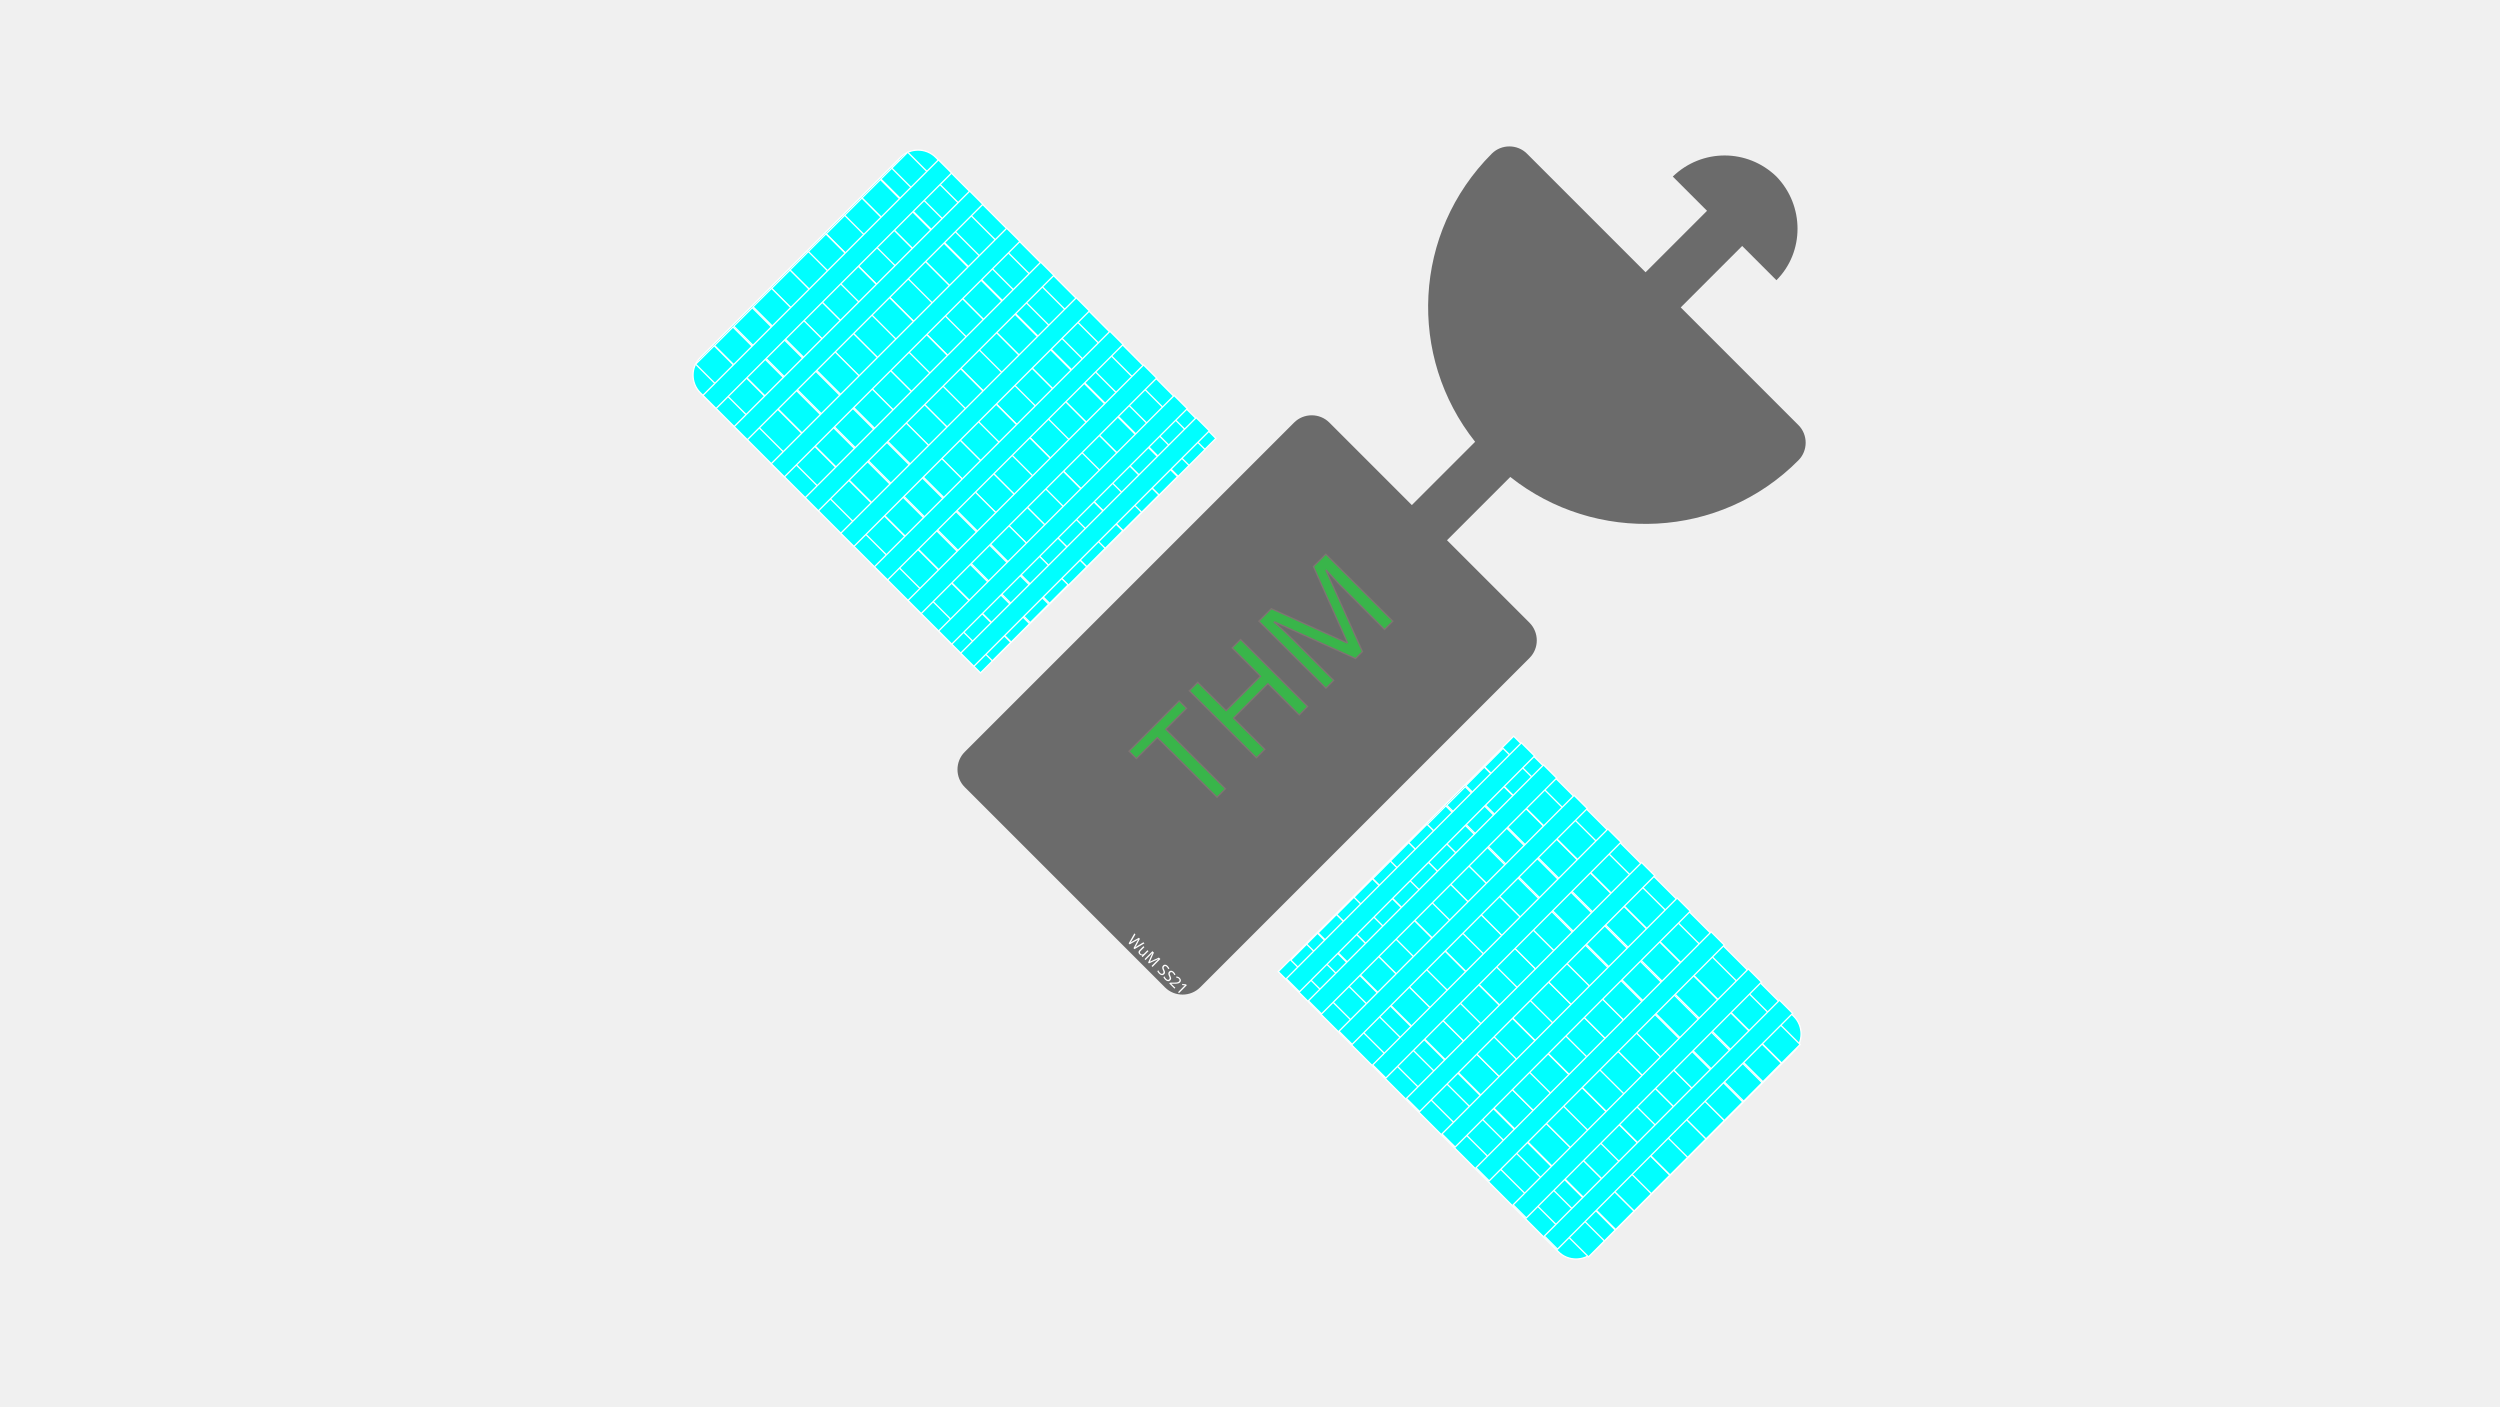
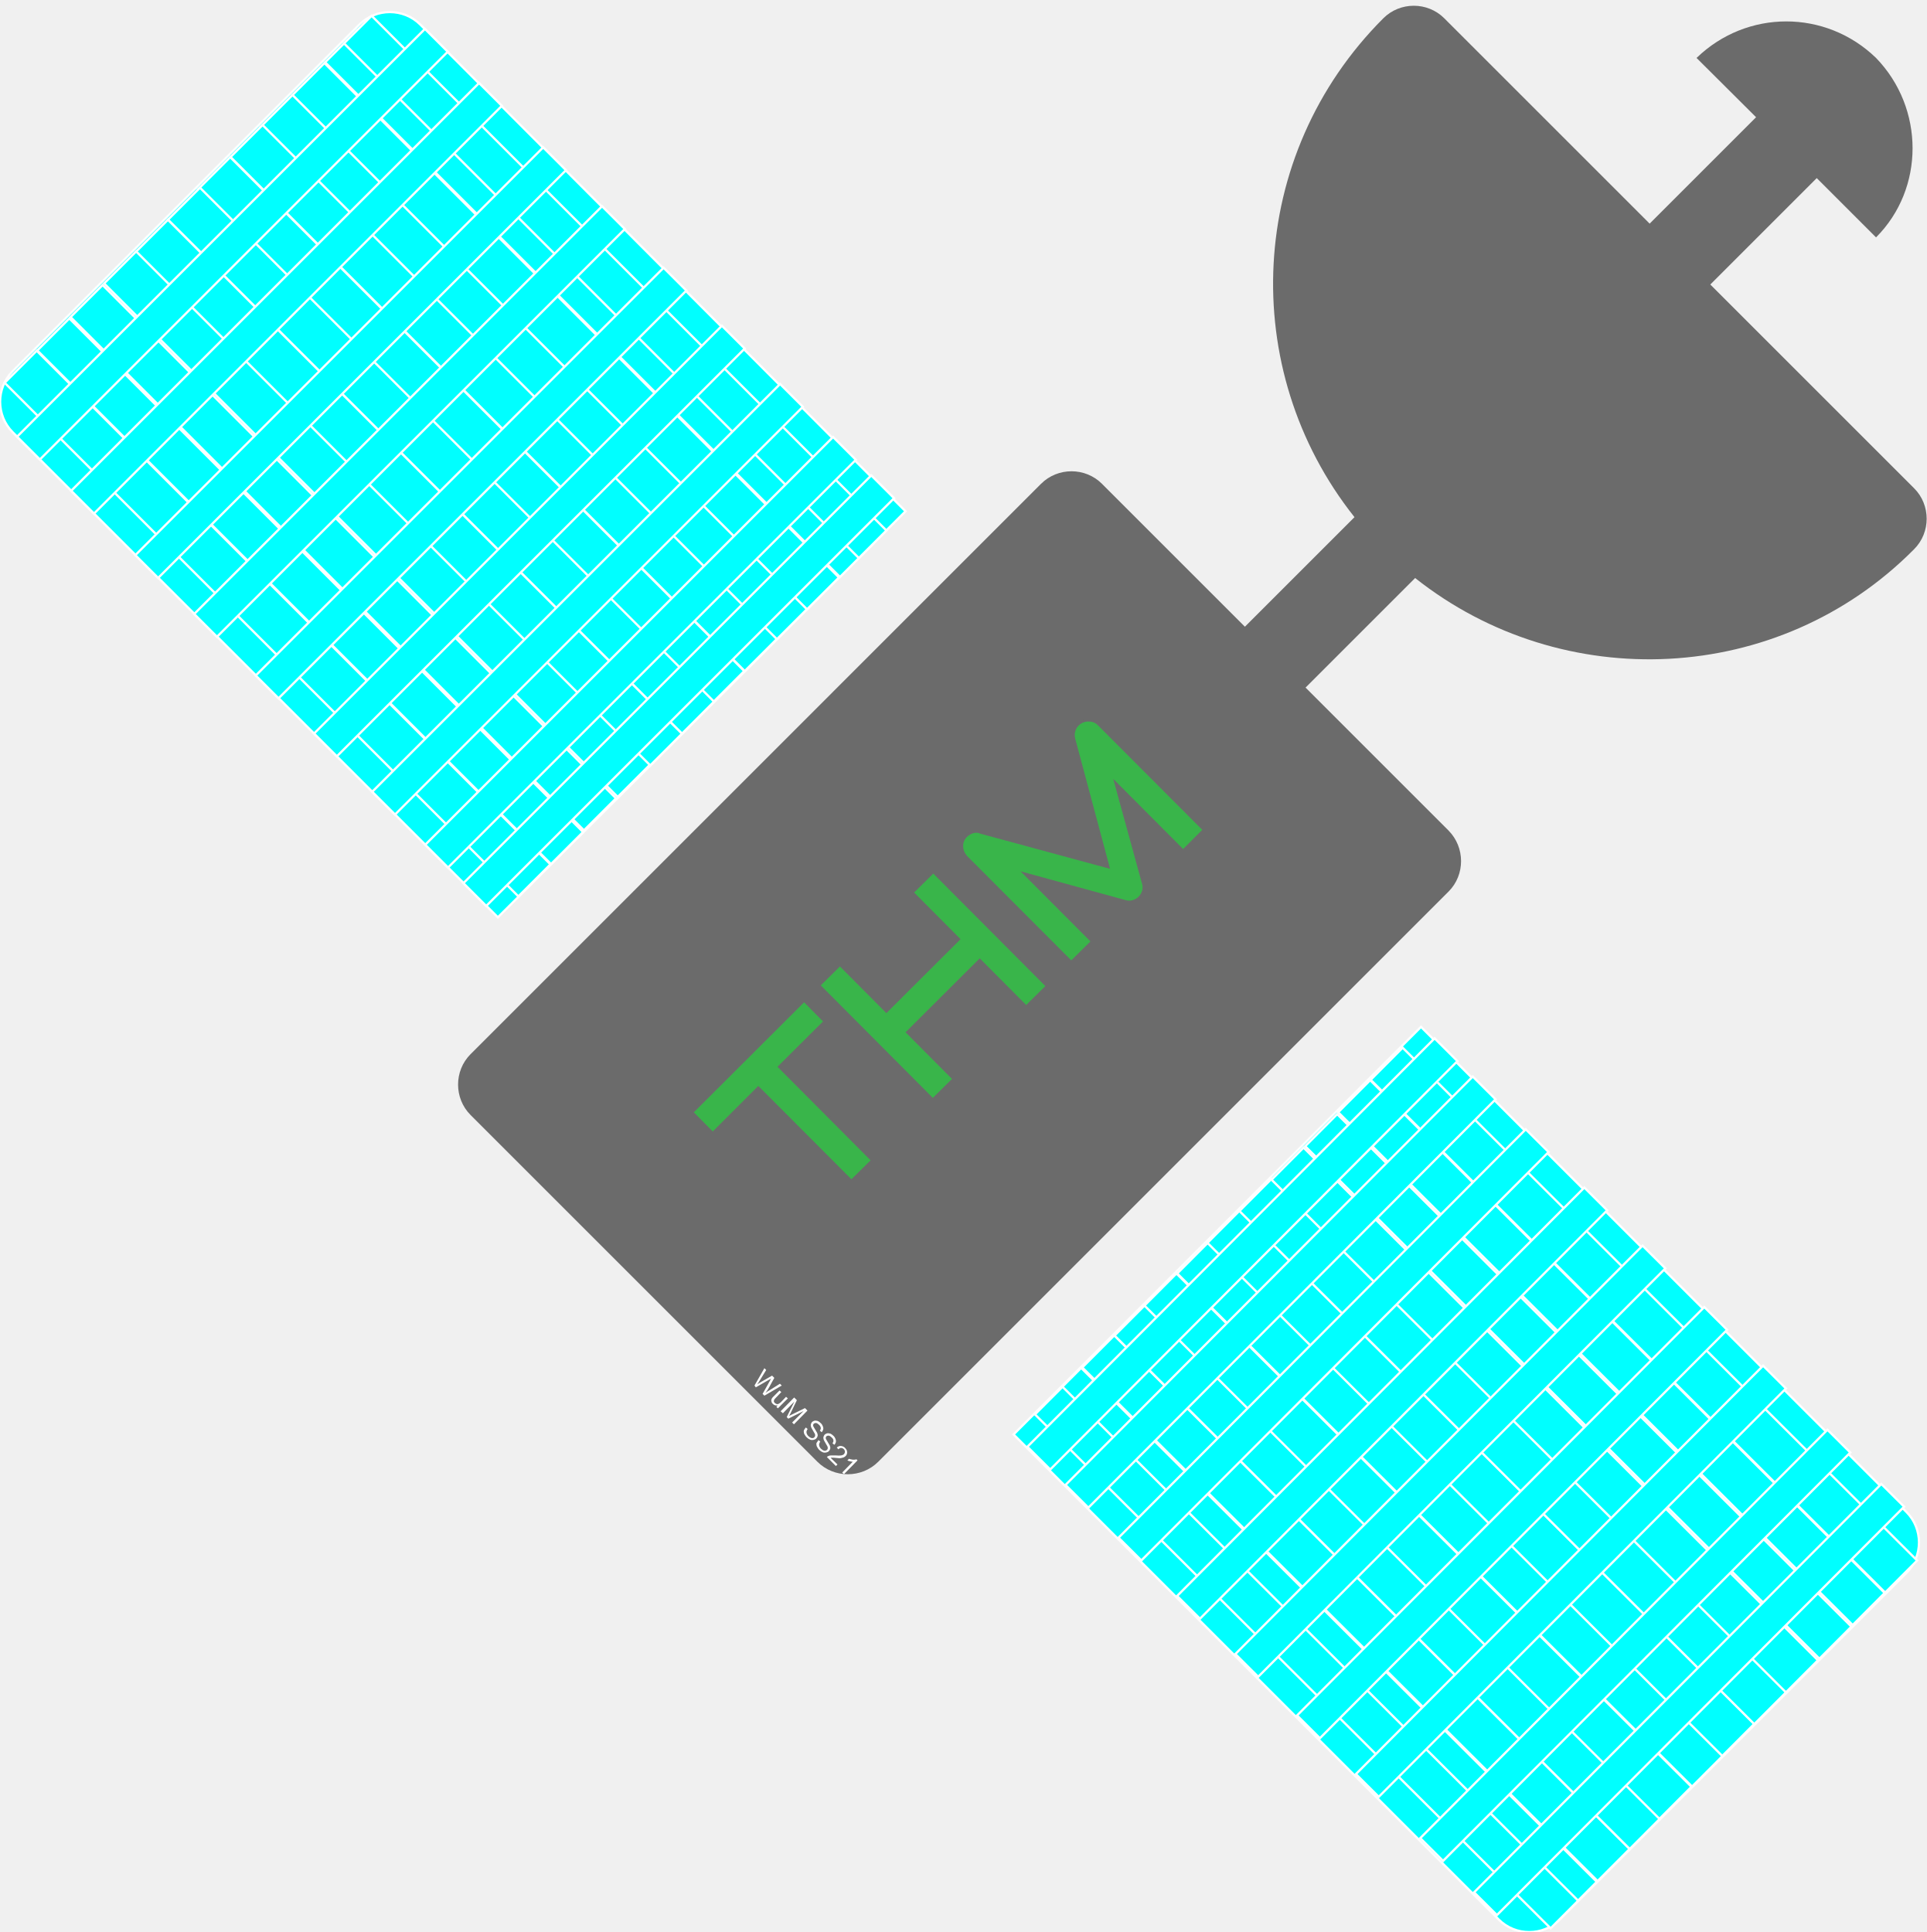
- <svg xmlns="http://www.w3.org/2000/svg" version="1.1" id="Ebene_1" x="0px" y="0px" viewBox="0 0 1920 1080" style="enable-background:new 0 0 1920 1080;" xml:space="preserve">
+ <svg xmlns="http://www.w3.org/2000/svg" version="1.1" id="Ebene_1" x="0px" y="0px" viewBox="0 0 854.5 857" style="enable-background:new 0 0 854.5 857;" xml:space="preserve">
  <style type="text/css">
	.st0{fill:#00FFFF;stroke:#FFFFFF;stroke-miterlimit:10;}
	.st1{fill:#6B6B6B;}
	.st2{fill:none;}
- 	.st3{fill:#39B54A;}
+ 	.st3{display:none;fill:#39B54A;enable-background:new    ;}
	.st4{font-family:'ArialMT';}
	.st5{font-size:102px;}
- 	.st6{fill:none;stroke:#7F7373;stroke-width:1;stroke-miterlimit:10;}
+ 	.st6{display:none;fill:none;stroke:#7F7373;stroke-width:1;stroke-miterlimit:10;enable-background:new    ;}
	.st7{font-size:72px;}
- 	.st8{fill:#FFFFFF;}
- 	.st9{font-family:'MyriadPro-Regular';}
- 	.st10{font-size:12px;}
+ 	.st8{fill:#00FFFF;stroke:#FFFFFF;stroke-width:1;stroke-miterlimit:10;}
+ 	.st9{enable-background:new    ;}
+ 	.st10{fill:#FFFFFF;}
+ 	.st11{fill:#39B54A;}
</style>
  <g id="Ebene_1_1_">
    <g>
-       <path class="st0" d="M933.8,336.7L718.6,120.8c-7.4-7.4-19.6-7.4-27,0L537.8,274.6c-7.4,7.4-7.4,19.6,0,27L753,516.8L933.8,336.7    L933.8,336.7z" />
-       <path class="st0" d="M1162.5,565.4L981.7,746.2l215.2,215.2c7.4,7.4,19.6,7.4,27,0l153.8-153.8c7.4-7.4,7.4-19.6,0-27    L1162.5,565.4z" />
-       <path class="st1" d="M1174.7,478.3l-63.4-63.4l48.6-48.6c65.4,51.9,161.2,47.9,221.3-12.8c7.4-7.4,7.4-19.6,0-27l-90.4-90.4    l47.2-47.2l26.3,26.3c21.6-21.6,21.6-57.3,0-79.6c-22.3-21.6-57.3-21.6-79.6,0l26.3,26.3l-47.2,47.2l-91.1-91.1    c-7.4-7.4-19.6-7.4-27,0c-60.7,60.7-64.8,155.8-12.8,221.3l-48.6,48.6l-63.4-63.4c-7.4-7.4-19.6-7.4-27,0l-253,253    c-7.4,7.4-7.4,19.6,0,27l153.8,153.8c7.4,7.4,19.6,7.4,27,0l253-253C1182.1,497.9,1182.1,485.8,1174.7,478.3z" />
+       <path class="st0" d="M401.6,226.8L186.4,10.9c-7.4-7.4-19.6-7.4-27,0L5.6,164.7c-7.4,7.4-7.4,19.6,0,27l215.2,215.2L401.6,226.8    L401.6,226.8z" />
+       <path class="st0" d="M630.2,455.5L449.5,636.3l215.2,215.2c7.4,7.4,19.6,7.4,27,0l153.8-153.8c7.4-7.4,7.4-19.6,0-27L630.2,455.5z    " />
+       <path class="st1" d="M642.4,368.4L579,305l48.6-48.6c65.4,51.9,161.2,47.9,221.3-12.8c7.4-7.4,7.4-19.6,0-27l-90.4-90.4L805.7,79    l26.3,26.3c21.6-21.6,21.6-57.3,0-79.6c-22.3-21.6-57.3-21.6-79.6,0L778.8,52l-47.2,47.2L640.5,8.1c-7.4-7.4-19.6-7.4-27,0    c-60.7,60.7-64.8,155.8-12.8,221.3L552.1,278l-63.4-63.4c-7.4-7.4-19.6-7.4-27,0l-253,253c-7.4,7.4-7.4,19.6,0,27l153.8,153.8    c7.4,7.4,19.6,7.4,27,0l253-253C649.8,388,649.8,375.9,642.4,368.4z" />
    </g>
-     <rect x="884" y="413.6" transform="matrix(0.7067 -0.7075 0.7075 0.7067 -50.803 911.0903)" class="st2" width="379" height="206.4" />
-     <text transform="matrix(0.7067 -0.7075 0.7075 0.7067 917.8509 629.111)" class="st3 st4 st5">THM</text>
-     <text transform="matrix(0.7067 -0.7075 0.7075 0.7067 917.8509 629.111)" class="st6 st4 st5">THM</text>
-     <text transform="matrix(0.7067 -0.7075 0.7075 0.7067 1058.626 488.1769)" class="st4 st7"> </text>
+     <rect x="351.7" y="303.7" transform="matrix(0.7067 -0.7075 0.7075 0.7067 -129.1306 502.2538)" class="st2" width="379" height="206.4" />
+     <text transform="matrix(0.7067 -0.7075 0.7075 0.7067 385.6008 519.1979)" class="st3 st4 st5">THM</text>
+     <text transform="matrix(0.7067 -0.7075 0.7075 0.7067 385.6008 519.1979)" class="st6 st4 st5">THM</text>
+     <text transform="matrix(0.7067 -0.7075 0.7075 0.7067 526.3755 378.2638)" class="st4 st7"> </text>
  </g>
  <g id="Ebene_2_1_">
-     <rect x="636.3" y="234.5" transform="matrix(0.7071 0.7071 -0.7071 0.7071 406.5971 -492.4492)" class="st0" width="322.9" height="20.1" />
-     <rect x="643.7" y="228.5" transform="matrix(0.7071 0.7071 -0.7071 0.7071 403.541 -499.8272)" class="st0" width="322.9" height="17.3" />
-     <rect x="621.8" y="249" transform="matrix(0.7071 0.7071 -0.7071 0.7071 412.5611 -477.8765)" class="st0" width="322.7" height="20.1" />
-     <rect x="607.6" y="263.2" transform="matrix(0.7071 0.7071 -0.7071 0.7071 418.4287 -463.6714)" class="st0" width="322.6" height="20.1" />
-     <rect x="594.4" y="276.4" transform="matrix(0.7071 0.7071 -0.7071 0.7071 423.8636 -450.3952)" class="st0" width="322.5" height="20.1" />
-     <rect x="580" y="290.7" transform="matrix(0.7071 0.7071 -0.7071 0.7071 429.7632 -436.0294)" class="st0" width="322.4" height="20.1" />
-     <rect x="566.5" y="304.2" transform="matrix(0.7071 0.7071 -0.7071 0.7071 435.3677 -422.499)" class="st0" width="322.4" height="20.1" />
-     <rect x="552.4" y="318.4" transform="matrix(0.7071 0.7071 -0.7071 0.7071 441.2172 -408.3772)" class="st0" width="322.4" height="20.1" />
-     <rect x="538.3" y="332.4" transform="matrix(0.7071 0.7071 -0.7071 0.7071 446.9652 -394.2542)" class="st0" width="322.1" height="20.1" />
-     <rect x="523.5" y="347.2" transform="matrix(0.7071 0.7071 -0.7071 0.7071 453.0809 -379.3667)" class="st0" width="322" height="20.1" />
-     <rect x="508.6" y="362.1" transform="matrix(0.7071 0.7071 -0.7071 0.7071 459.327 -364.5331)" class="st0" width="322.2" height="20.1" />
-     <rect x="494.2" y="376.5" transform="matrix(0.7071 0.7071 -0.7071 0.7071 465.2701 -350.1853)" class="st0" width="322.2" height="20.1" />
-     <rect x="507.5" y="211.1" transform="matrix(0.7071 -0.7071 0.7071 0.7071 31.7228 513.2213)" class="st0" width="255.8" height="14.3" />
-     <rect x="531.5" y="235.1" transform="matrix(0.7071 -0.7071 0.7071 0.7071 21.7817 537.2213)" class="st0" width="255.8" height="14.3" />
-     <rect x="559.9" y="263.6" transform="matrix(0.7071 -0.7071 0.7071 0.7071 10.0036 565.6561)" class="st0" width="255.8" height="14.3" />
-     <rect x="586" y="289.7" transform="matrix(0.7071 -0.7071 0.7071 0.7071 -0.8037 591.7473)" class="st0" width="255.8" height="14.3" />
-     <rect x="613.3" y="317" transform="matrix(0.7071 -0.7071 0.7071 0.7071 -12.1181 619.0626)" class="st0" width="255.8" height="14.3" />
-     <rect x="639.2" y="342.8" transform="matrix(0.7071 -0.7071 0.7071 0.7071 -22.8156 644.8887)" class="st0" width="255.8" height="14.3" />
-     <rect x="665" y="368.6" transform="matrix(0.7071 -0.7071 0.7071 0.7071 -33.5131 670.7148)" class="st0" width="255.8" height="14.3" />
-     <rect x="688.5" y="392.1" transform="matrix(0.7071 -0.7071 0.7071 0.7071 -43.2381 694.1931)" class="st0" width="255.8" height="14.3" />
-     <rect x="705.4" y="409.1" transform="matrix(0.7071 -0.7071 0.7071 0.7071 -50.2617 711.1496)" class="st0" width="255.8" height="14.3" />
+     <rect x="255.4" y="-26.8" transform="matrix(0.7071 -0.7071 0.7071 0.7071 -17.455 227.1688)" class="st8" width="20.1" height="322.9" />
+     <rect x="264.2" y="-34.2" transform="matrix(0.7071 -0.7071 0.7071 0.7071 -10.0679 230.2286)" class="st8" width="17.3" height="322.9" />
+     <rect x="240.8" y="-12.2" transform="matrix(0.7071 -0.7071 0.7071 0.7071 -31.9798 221.0858)" class="st8" width="20.1" height="322.7" />
+     <rect x="226.6" y="2" transform="matrix(0.7071 -0.7071 0.7071 0.7071 -46.132 215.1606)" class="st8" width="20.1" height="322.6" />
+     <rect x="213.3" y="15.3" transform="matrix(0.7071 -0.7071 0.7071 0.7071 -59.4061 209.654)" class="st8" width="20.1" height="322.5" />
+     <rect x="198.9" y="29.6" transform="matrix(0.7071 -0.7071 0.7071 0.7071 -73.6917 203.6291)" class="st8" width="20.1" height="322.4" />
+     <rect x="185.5" y="43.2" transform="matrix(0.7071 -0.7071 0.7071 0.7071 -87.2387 198.1005)" class="st8" width="20.1" height="322.4" />
+     <rect x="171.3" y="57.4" transform="matrix(0.7071 -0.7071 0.7071 0.7071 -101.4515 192.2377)" class="st8" width="20.1" height="322.4" />
+     <rect x="157.1" y="71.5" transform="matrix(0.7071 -0.7071 0.7071 0.7071 -115.4615 186.2728)" class="st8" width="20.1" height="322.1" />
+     <rect x="142.2" y="86.4" transform="matrix(0.7071 -0.7071 0.7071 0.7071 -130.3477 180.1062)" class="st8" width="20.1" height="322" />
+     <rect x="127.5" y="101.2" transform="matrix(0.7071 -0.7071 0.7071 0.7071 -145.168 174.0513)" class="st8" width="20.1" height="322.2" />
+     <rect x="113" y="115.5" transform="matrix(0.7071 -0.7071 0.7071 0.7071 -159.5082 168.0286)" class="st8" width="20.1" height="322.2" />
+     <rect x="-24.8" y="101.2" transform="matrix(0.7071 -0.7071 0.7071 0.7071 -46.4448 104.6094)" class="st8" width="255.8" height="14.3" />
+     <rect x="-0.8" y="125.2" transform="matrix(0.7071 -0.7071 0.7071 0.7071 -56.3859 128.6091)" class="st8" width="255.8" height="14.3" />
+     <rect x="27.6" y="153.7" transform="matrix(0.7071 -0.7071 0.7071 0.7071 -68.1751 157.0882)" class="st8" width="255.8" height="14.3" />
+     <rect x="53.7" y="179.8" transform="matrix(0.7071 -0.7071 0.7071 0.7071 -78.9839 183.193)" class="st8" width="255.8" height="14.3" />
+     <rect x="81" y="207.1" transform="matrix(0.7071 -0.7071 0.7071 0.7071 -90.2955 210.4836)" class="st8" width="255.8" height="14.3" />
+     <rect x="106.9" y="232.8" transform="matrix(0.7071 -0.7071 0.7071 0.7071 -100.9178 236.3558)" class="st8" width="255.8" height="14.3" />
+     <rect x="132.7" y="258.7" transform="matrix(0.7071 -0.7071 0.7071 0.7071 -111.6815 262.1109)" class="st8" width="255.8" height="14.3" />
+     <rect x="156.2" y="282.2" transform="matrix(0.7071 -0.7071 0.7071 0.7071 -121.4103 285.6232)" class="st8" width="255.8" height="14.3" />
+     <rect x="173.1" y="299.2" transform="matrix(0.7071 -0.7071 0.7071 0.7071 -128.4413 302.5899)" class="st8" width="255.8" height="14.3" />
  </g>
  <g id="Ebene_2_2_">
-     <rect x="957.6" y="827.7" transform="matrix(-0.7082 -0.706 0.706 -0.7082 1320.146 2221.131)" class="st0" width="322.9" height="20.1" />
-     <rect x="950.2" y="836.5" transform="matrix(-0.7082 -0.706 0.706 -0.7082 1302.346 2228.554)" class="st0" width="322.9" height="17.3" />
-     <rect x="972.3" y="813.2" transform="matrix(-0.7082 -0.706 0.706 -0.7082 1355.304 2206.643)" class="st0" width="322.7" height="20.1" />
-     <rect x="986.5" y="799" transform="matrix(-0.7082 -0.706 0.706 -0.7082 1389.576 2192.389)" class="st0" width="322.6" height="20.1" />
-     <rect x="999.9" y="785.8" transform="matrix(-0.7082 -0.706 0.706 -0.7082 1421.606 2179.186)" class="st0" width="322.5" height="20.1" />
-     <rect x="1014.3" y="771.5" transform="matrix(-0.7082 -0.706 0.706 -0.7082 1456.265 2164.855)" class="st0" width="322.4" height="20.1" />
-     <rect x="1027.8" y="757.9" transform="matrix(-0.7082 -0.706 0.706 -0.7082 1488.909 2151.241)" class="st0" width="322.4" height="20.1" />
-     <rect x="1041.9" y="743.8" transform="matrix(-0.7082 -0.706 0.706 -0.7082 1522.979 2137.032)" class="st0" width="322.4" height="20.1" />
-     <rect x="1056.2" y="729.8" transform="matrix(-0.7082 -0.706 0.706 -0.7082 1557.053 2123.068)" class="st0" width="322.1" height="20.1" />
-     <rect x="1071.1" y="714.9" transform="matrix(-0.7082 -0.706 0.706 -0.7082 1592.97 2108.212)" class="st0" width="322" height="20.1" />
-     <rect x="1085.8" y="699.9" transform="matrix(-0.7082 -0.706 0.706 -0.7082 1628.757 2093.041)" class="st0" width="322.2" height="20.1" />
-     <rect x="1100.1" y="685.6" transform="matrix(-0.7082 -0.706 0.706 -0.7082 1663.373 2078.604)" class="st0" width="322.2" height="20.1" />
-     <rect x="1153.6" y="856.6" transform="matrix(-0.706 0.7082 -0.7082 -0.706 2797.864 566.0034)" class="st0" width="255.8" height="14.3" />
-     <rect x="1129.5" y="832.6" transform="matrix(-0.706 0.7082 -0.7082 -0.706 2739.884 542.1514)" class="st0" width="255.8" height="14.3" />
-     <rect x="1101" y="804.3" transform="matrix(-0.706 0.7082 -0.7082 -0.706 2671.191 513.8921)" class="st0" width="255.8" height="14.3" />
-     <rect x="1074.9" y="778.2" transform="matrix(-0.706 0.7082 -0.7082 -0.706 2608.159 487.9618)" class="st0" width="255.8" height="14.3" />
-     <rect x="1047.5" y="750.9" transform="matrix(-0.706 0.7082 -0.7082 -0.706 2542.171 460.815)" class="st0" width="255.8" height="14.3" />
-     <rect x="1021.7" y="725.1" transform="matrix(-0.706 0.7082 -0.7082 -0.706 2479.78 435.1483)" class="st0" width="255.8" height="14.3" />
-     <rect x="995.8" y="699.4" transform="matrix(-0.706 0.7082 -0.7082 -0.706 2417.388 409.4815)" class="st0" width="255.8" height="14.3" />
-     <rect x="972.3" y="675.9" transform="matrix(-0.706 0.7082 -0.7082 -0.706 2360.669 386.1481)" class="st0" width="255.8" height="14.3" />
-     <rect x="955.3" y="659" transform="matrix(-0.706 0.7082 -0.7082 -0.706 2319.706 369.2962)" class="st0" width="255.8" height="14.3" />
+     <rect x="576.7" y="566.4" transform="matrix(0.706 -0.7082 0.7082 0.706 -342.9777 629.5471)" class="st8" width="20.1" height="322.9" />
+     <rect x="570.8" y="573.8" transform="matrix(0.706 -0.7082 0.7082 0.706 -350.3531 626.5351)" class="st8" width="17.3" height="322.9" />
+     <rect x="591.3" y="552" transform="matrix(0.706 -0.7082 0.7082 0.706 -328.3979 635.6276)" class="st8" width="20.1" height="322.7" />
+     <rect x="605.6" y="537.9" transform="matrix(0.706 -0.7082 0.7082 0.706 -314.1973 641.5497)" class="st8" width="20.1" height="322.6" />
+     <rect x="618.8" y="524.6" transform="matrix(0.706 -0.7082 0.7082 0.706 -300.8439 646.997)" class="st8" width="20.1" height="322.5" />
+     <rect x="633.3" y="510.4" transform="matrix(0.706 -0.7082 0.7082 0.706 -286.4834 653.0414)" class="st8" width="20.1" height="322.4" />
+     <rect x="646.7" y="496.8" transform="matrix(0.706 -0.7082 0.7082 0.706 -272.9112 658.5602)" class="st8" width="20.1" height="322.4" />
+     <rect x="660.9" y="482.7" transform="matrix(0.706 -0.7082 0.7082 0.706 -258.7604 664.4453)" class="st8" width="20.1" height="322.4" />
+     <rect x="675" y="468.8" transform="matrix(0.706 -0.7082 0.7082 0.706 -244.6269 670.3538)" class="st8" width="20.1" height="322.1" />
+     <rect x="689.9" y="454" transform="matrix(0.706 -0.7082 0.7082 0.706 -229.7479 676.507)" class="st8" width="20.1" height="322" />
+     <rect x="704.6" y="438.9" transform="matrix(0.706 -0.7082 0.7082 0.706 -214.8108 682.5129)" class="st8" width="20.1" height="322.2" />
+     <rect x="719" y="424.5" transform="matrix(0.706 -0.7082 0.7082 0.706 -200.3741 688.4765)" class="st8" width="20.1" height="322.2" />
+     <rect x="621.2" y="746.7" transform="matrix(0.706 -0.7082 0.7082 0.706 -313.6405 752.1732)" class="st8" width="255.8" height="14.3" />
+     <rect x="597.3" y="722.7" transform="matrix(0.706 -0.7082 0.7082 0.706 -303.6519 728.153)" class="st8" width="255.8" height="14.3" />
+     <rect x="568.8" y="694.3" transform="matrix(0.706 -0.7082 0.7082 0.706 -291.9496 699.6043)" class="st8" width="255.8" height="14.3" />
+     <rect x="542.7" y="668.3" transform="matrix(0.706 -0.7082 0.7082 0.706 -281.2057 673.4627)" class="st8" width="255.8" height="14.3" />
+     <rect x="515.3" y="641" transform="matrix(0.706 -0.7082 0.7082 0.706 -269.9026 646.0892)" class="st8" width="255.8" height="14.3" />
+     <rect x="489.5" y="615.3" transform="matrix(0.706 -0.7082 0.7082 0.706 -259.3044 620.1991)" class="st8" width="255.8" height="14.3" />
+     <rect x="463.5" y="589.4" transform="matrix(0.706 -0.7082 0.7082 0.706 -248.5887 594.2256)" class="st8" width="255.8" height="14.3" />
+     <rect x="440" y="566" transform="matrix(0.706 -0.7082 0.7082 0.706 -238.9378 570.7036)" class="st8" width="255.8" height="14.3" />
+     <rect x="423.1" y="549.1" transform="matrix(0.706 -0.7082 0.7082 0.706 -231.9447 553.7233)" class="st8" width="255.8" height="14.3" />
  </g>
-   <rect x="872.3" y="716.3" transform="matrix(0.7027 -0.7115 0.7115 0.7027 -269.7987 852.6047)" class="st2" width="26.1" height="65.7" />
-   <text transform="matrix(0.7115 0.7027 -0.7027 0.7115 865.091 722.8193)" class="st8 st9 st10">WuM SS21</text>
+   <rect x="340.1" y="606.4" transform="matrix(0.7027 -0.7115 0.7115 0.7027 -349.8137 441.3069)" class="st2" width="26.1" height="65.7" />
+   <g class="st9">
+     <path class="st10" d="M334.6,614.6l4.4-7.7l0.8,0.8l-3,4.9c-0.3,0.5-0.6,1-1,1.5c0.8-0.5,1.3-0.8,1.4-0.9l5.2-3l1,1l-2.2,4   c-0.5,1-1.1,1.9-1.7,2.6c0.5-0.3,1-0.7,1.6-1l4.8-3l0.8,0.8l-7.7,4.5l-0.8-0.8l3.3-5.9c0.3-0.5,0.4-0.8,0.5-0.9   c-0.3,0.2-0.6,0.4-0.9,0.5l-5.9,3.4L334.6,614.6z" />
+     <path class="st10" d="M344.3,624.1l0.6-0.7c-0.8,0.2-1.6-0.1-2.1-0.6c-0.3-0.3-0.5-0.5-0.6-0.9s-0.2-0.6-0.1-0.9   c0-0.3,0.1-0.5,0.3-0.8c0.1-0.2,0.3-0.4,0.6-0.7l2.7-2.7l0.8,0.7l-2.4,2.5c-0.4,0.4-0.6,0.7-0.7,0.8c-0.1,0.2-0.2,0.5-0.2,0.8   s0.2,0.5,0.4,0.7s0.5,0.4,0.8,0.5s0.6,0.1,0.9-0.1c0.3-0.1,0.6-0.4,1-0.7l2.3-2.4l0.8,0.7l-4.4,4.4L344.3,624.1z" />
+     <path class="st10" d="M346.2,626l6-6.1l1.2,1.2l-2.8,5.8c-0.3,0.5-0.5,0.9-0.6,1.2c0.3-0.2,0.7-0.4,1.3-0.7l5.7-2.8l1.1,1.1l-6,6.1   l-0.8-0.8l5.1-5.1l-6.8,3.4l-0.7-0.7l3.4-6.9l-5.1,5.2L346.2,626z" />
+     <path class="st10" d="M357.4,633.2l0.8,0.7c-0.3,0.3-0.4,0.7-0.5,1s0,0.7,0.1,1.1c0.2,0.4,0.4,0.8,0.8,1.1c0.3,0.3,0.6,0.5,1,0.7   c0.3,0.1,0.6,0.2,0.9,0.1c0.3,0,0.5-0.2,0.7-0.4s0.3-0.4,0.3-0.7s0-0.6-0.2-0.9c-0.1-0.2-0.4-0.7-0.8-1.4c-0.4-0.7-0.7-1.2-0.8-1.5   c-0.1-0.4-0.2-0.8-0.1-1.2s0.3-0.7,0.5-1c0.3-0.3,0.7-0.5,1.1-0.6s0.9,0,1.4,0.1c0.5,0.2,0.9,0.5,1.3,0.9c0.5,0.4,0.8,0.9,1,1.4   s0.3,1,0.2,1.4s-0.3,0.9-0.7,1.3l-0.8-0.7c0.3-0.4,0.5-0.9,0.4-1.3s-0.3-0.9-0.8-1.3c-0.5-0.5-0.9-0.7-1.3-0.8   c-0.4,0-0.7,0.1-1,0.3c-0.2,0.2-0.3,0.5-0.3,0.8s0.3,0.8,0.8,1.6s0.8,1.4,1,1.7c0.2,0.5,0.3,1,0.2,1.4s-0.3,0.8-0.6,1.1   s-0.7,0.5-1.2,0.6s-1,0.1-1.5-0.1c-0.5-0.2-1-0.5-1.4-0.9c-0.6-0.5-0.9-1.1-1.2-1.6c-0.2-0.5-0.3-1.1-0.2-1.6   C356.7,634.1,357,633.6,357.4,633.2z" />
+     <path class="st10" d="M363,638.8l0.8,0.7c-0.3,0.3-0.4,0.7-0.5,1s0,0.7,0.1,1.1c0.2,0.4,0.4,0.8,0.8,1.1c0.3,0.3,0.6,0.5,1,0.7   c0.3,0.1,0.6,0.2,0.9,0.1s0.5-0.2,0.7-0.4s0.3-0.4,0.3-0.7s0-0.6-0.2-0.9c-0.1-0.2-0.4-0.7-0.8-1.4c-0.4-0.7-0.7-1.2-0.8-1.5   c-0.1-0.4-0.2-0.8-0.1-1.2c0.1-0.4,0.3-0.7,0.5-1c0.3-0.3,0.7-0.5,1.1-0.6s0.9,0,1.4,0.1c0.5,0.2,0.9,0.5,1.3,0.9   c0.5,0.4,0.8,0.9,1,1.4s0.3,1,0.2,1.4c-0.1,0.5-0.3,0.9-0.7,1.3l-0.8-0.7c0.3-0.4,0.5-0.9,0.4-1.3c0-0.4-0.3-0.9-0.8-1.3   c-0.5-0.5-0.9-0.7-1.3-0.8c-0.4,0-0.7,0.1-1,0.3c-0.2,0.2-0.3,0.5-0.3,0.8s0.3,0.8,0.8,1.6s0.8,1.4,1,1.7c0.2,0.5,0.3,1,0.2,1.4   s-0.3,0.8-0.6,1.1s-0.7,0.5-1.2,0.6s-1,0.1-1.5-0.1c-0.5-0.2-1-0.5-1.4-0.9c-0.6-0.5-0.9-1.1-1.2-1.6c-0.2-0.5-0.3-1.1-0.2-1.6   C362.4,639.7,362.7,639.2,363,638.8z" />
+     <path class="st10" d="M371.4,649.6l-0.7,0.7l-4-4c0.2-0.2,0.4-0.3,0.6-0.4c0.4-0.2,0.8-0.3,1.3-0.3s1.1,0,1.9,0   c1.2,0.1,2.1,0.1,2.6,0s1-0.3,1.2-0.6c0.3-0.3,0.4-0.7,0.4-1.1c0-0.4-0.2-0.8-0.5-1.1c-0.4-0.4-0.8-0.5-1.2-0.5s-0.8,0.2-1.2,0.6   l-0.7-0.8c0.6-0.5,1.3-0.8,1.9-0.7s1.3,0.3,1.8,0.9c0.6,0.6,0.9,1.2,0.9,1.9s-0.2,1.2-0.7,1.7c-0.2,0.2-0.5,0.4-0.9,0.6   c-0.3,0.1-0.7,0.2-1.2,0.3s-1.2,0-2.2-0.1c-0.8-0.1-1.4-0.1-1.6-0.1c-0.3,0-0.5,0-0.7,0.1L371.4,649.6z" />
+     <path class="st10" d="M374.3,653.9l-0.8-0.7l4.7-4.8c-0.4,0-0.8-0.1-1.2-0.2c-0.5-0.1-0.9-0.2-1.2-0.4l0.7-0.7   c0.6,0.2,1.2,0.3,1.8,0.4c0.6,0,1.1,0,1.5-0.2l0.5,0.5L374.3,653.9z" />
+   </g>
+   <g>
+     <g>
+       <g>
+         <path class="st11" d="M365.7,453.1l-20.2,20.1l41.3,41.4l-9.2,9.1l-41.3-41.4l-20.2,20.2l-9.1-9.2l49.6-49.5L365.7,453.1z" />
+         <path class="st1" d="M377.6,524.5l-41.3-41.4l-20.2,20.2l-9.8-9.9l0.4-0.4l50-49.8l9.8,9.9l-20.2,20.1l41.3,41.4L377.6,524.5z      M336.3,481.7l41.3,41.4l8.5-8.4l-41.3-41.5l20.2-20.1l-8.4-8.5l-48.9,48.8l8.4,8.5L336.3,481.7z" />
+       </g>
+       <g>
+         <path class="st11" d="M393.1,448.7l32.2-32.1l-20.6-20.7l9.2-9.1l50.4,50.6l-9.2,9.1l-20.6-20.7l-32.2,32.1l20.6,20.7l-9.2,9.1     l-50.4-50.6l9.2-9.1L393.1,448.7z" />
+         <path class="st1" d="M413.8,488.4l-51.2-51.3l9.9-9.8l20.6,20.7l31.5-31.4L404,395.9l9.9-9.8l51.1,51.3l-9.9,9.8l-20.6-20.7     L403,457.9l20.6,20.7L413.8,488.4z M364,437.1l49.7,49.9l8.5-8.4l-20.6-20.7l32.9-32.8l20.6,20.7l8.5-8.4l-49.7-49.9l-8.5,8.4     l20.6,20.7l-32.9,32.8l-20.6-20.7L364,437.1z" />
+       </g>
+       <g>
+         <path class="st11" d="M533.8,368l-9.2,9.2l-30-30.1l12.3,44.8c0.3,1.1,0.3,2.2,0,3.3c-0.3,1.1-0.9,2-1.7,2.9     c-0.8,0.8-1.7,1.4-2.8,1.7c-1.1,0.3-2.2,0.3-3.3,0l-44.8-12.3l30,30.1l-9.2,9.1L428.7,380c-1.1-1.1-1.7-2.3-1.9-3.8     c-0.2-1.4,0.1-2.8,0.8-4.1c0.4-0.6,0.8-1.1,1.4-1.6c0.5-0.5,1.1-0.8,1.7-1.1s1.3-0.4,2-0.5s1.4,0,2.1,0.2l57.1,15.5l-15.3-57.1     c-0.3-1.4-0.2-2.8,0.3-4.1c0.6-1.3,1.5-2.4,2.8-3.1s2.6-1,4.1-0.8s2.7,0.8,3.8,1.9L533.8,368z" />
+         <path class="st1" d="M475,427.3l-0.4-0.4l-46.5-46.7c-1.1-1.1-1.8-2.5-2-4s0.1-3,0.9-4.4c0.4-0.7,0.9-1.2,1.5-1.7     s1.2-0.9,1.9-1.2c0.7-0.3,1.4-0.5,2.2-0.5c0.7-0.1,1.5,0,2.3,0.2l56.2,15.3L476,327.6c-0.4-1.5-0.3-3,0.4-4.5     c0.6-1.4,1.6-2.6,3-3.4s2.8-1,4.4-0.8c1.6,0.2,2.9,0.9,4.1,2l46.9,47l-10,9.9l-29-29.1l11.8,43c0.4,1.2,0.3,2.4,0,3.6     c-0.4,1.2-1,2.2-1.9,3.1s-1.9,1.5-3,1.8c-1.2,0.3-2.4,0.3-3.6,0l-43-11.8l29,29.1L475,427.3z M433,369.4c-0.1,0-0.3,0-0.4,0     c-0.6,0.1-1.2,0.2-1.8,0.5s-1.1,0.6-1.6,1s-0.9,0.9-1.3,1.5c-0.7,1.2-0.9,2.4-0.7,3.8c0.2,1.3,0.8,2.5,1.7,3.5l46.2,46.3l8.5-8.4     l-31-31.1l46.7,12.8c1,0.3,2,0.3,3,0s1.9-0.8,2.6-1.5c0.8-0.8,1.3-1.7,1.6-2.7c0.3-1,0.3-2,0-3l-12.8-46.6l31,31.1l8.5-8.5     l-46.2-46.3c-1-1-2.1-1.6-3.5-1.7c-1.3-0.2-2.6,0.1-3.8,0.7c-1.2,0.7-2.1,1.7-2.6,2.9c-0.5,1.2-0.6,2.5-0.3,3.8l15.5,57.9     l-57.9-15.7C434,369.4,433.5,369.4,433,369.4z" />
+       </g>
+     </g>
+   </g>
</svg>
